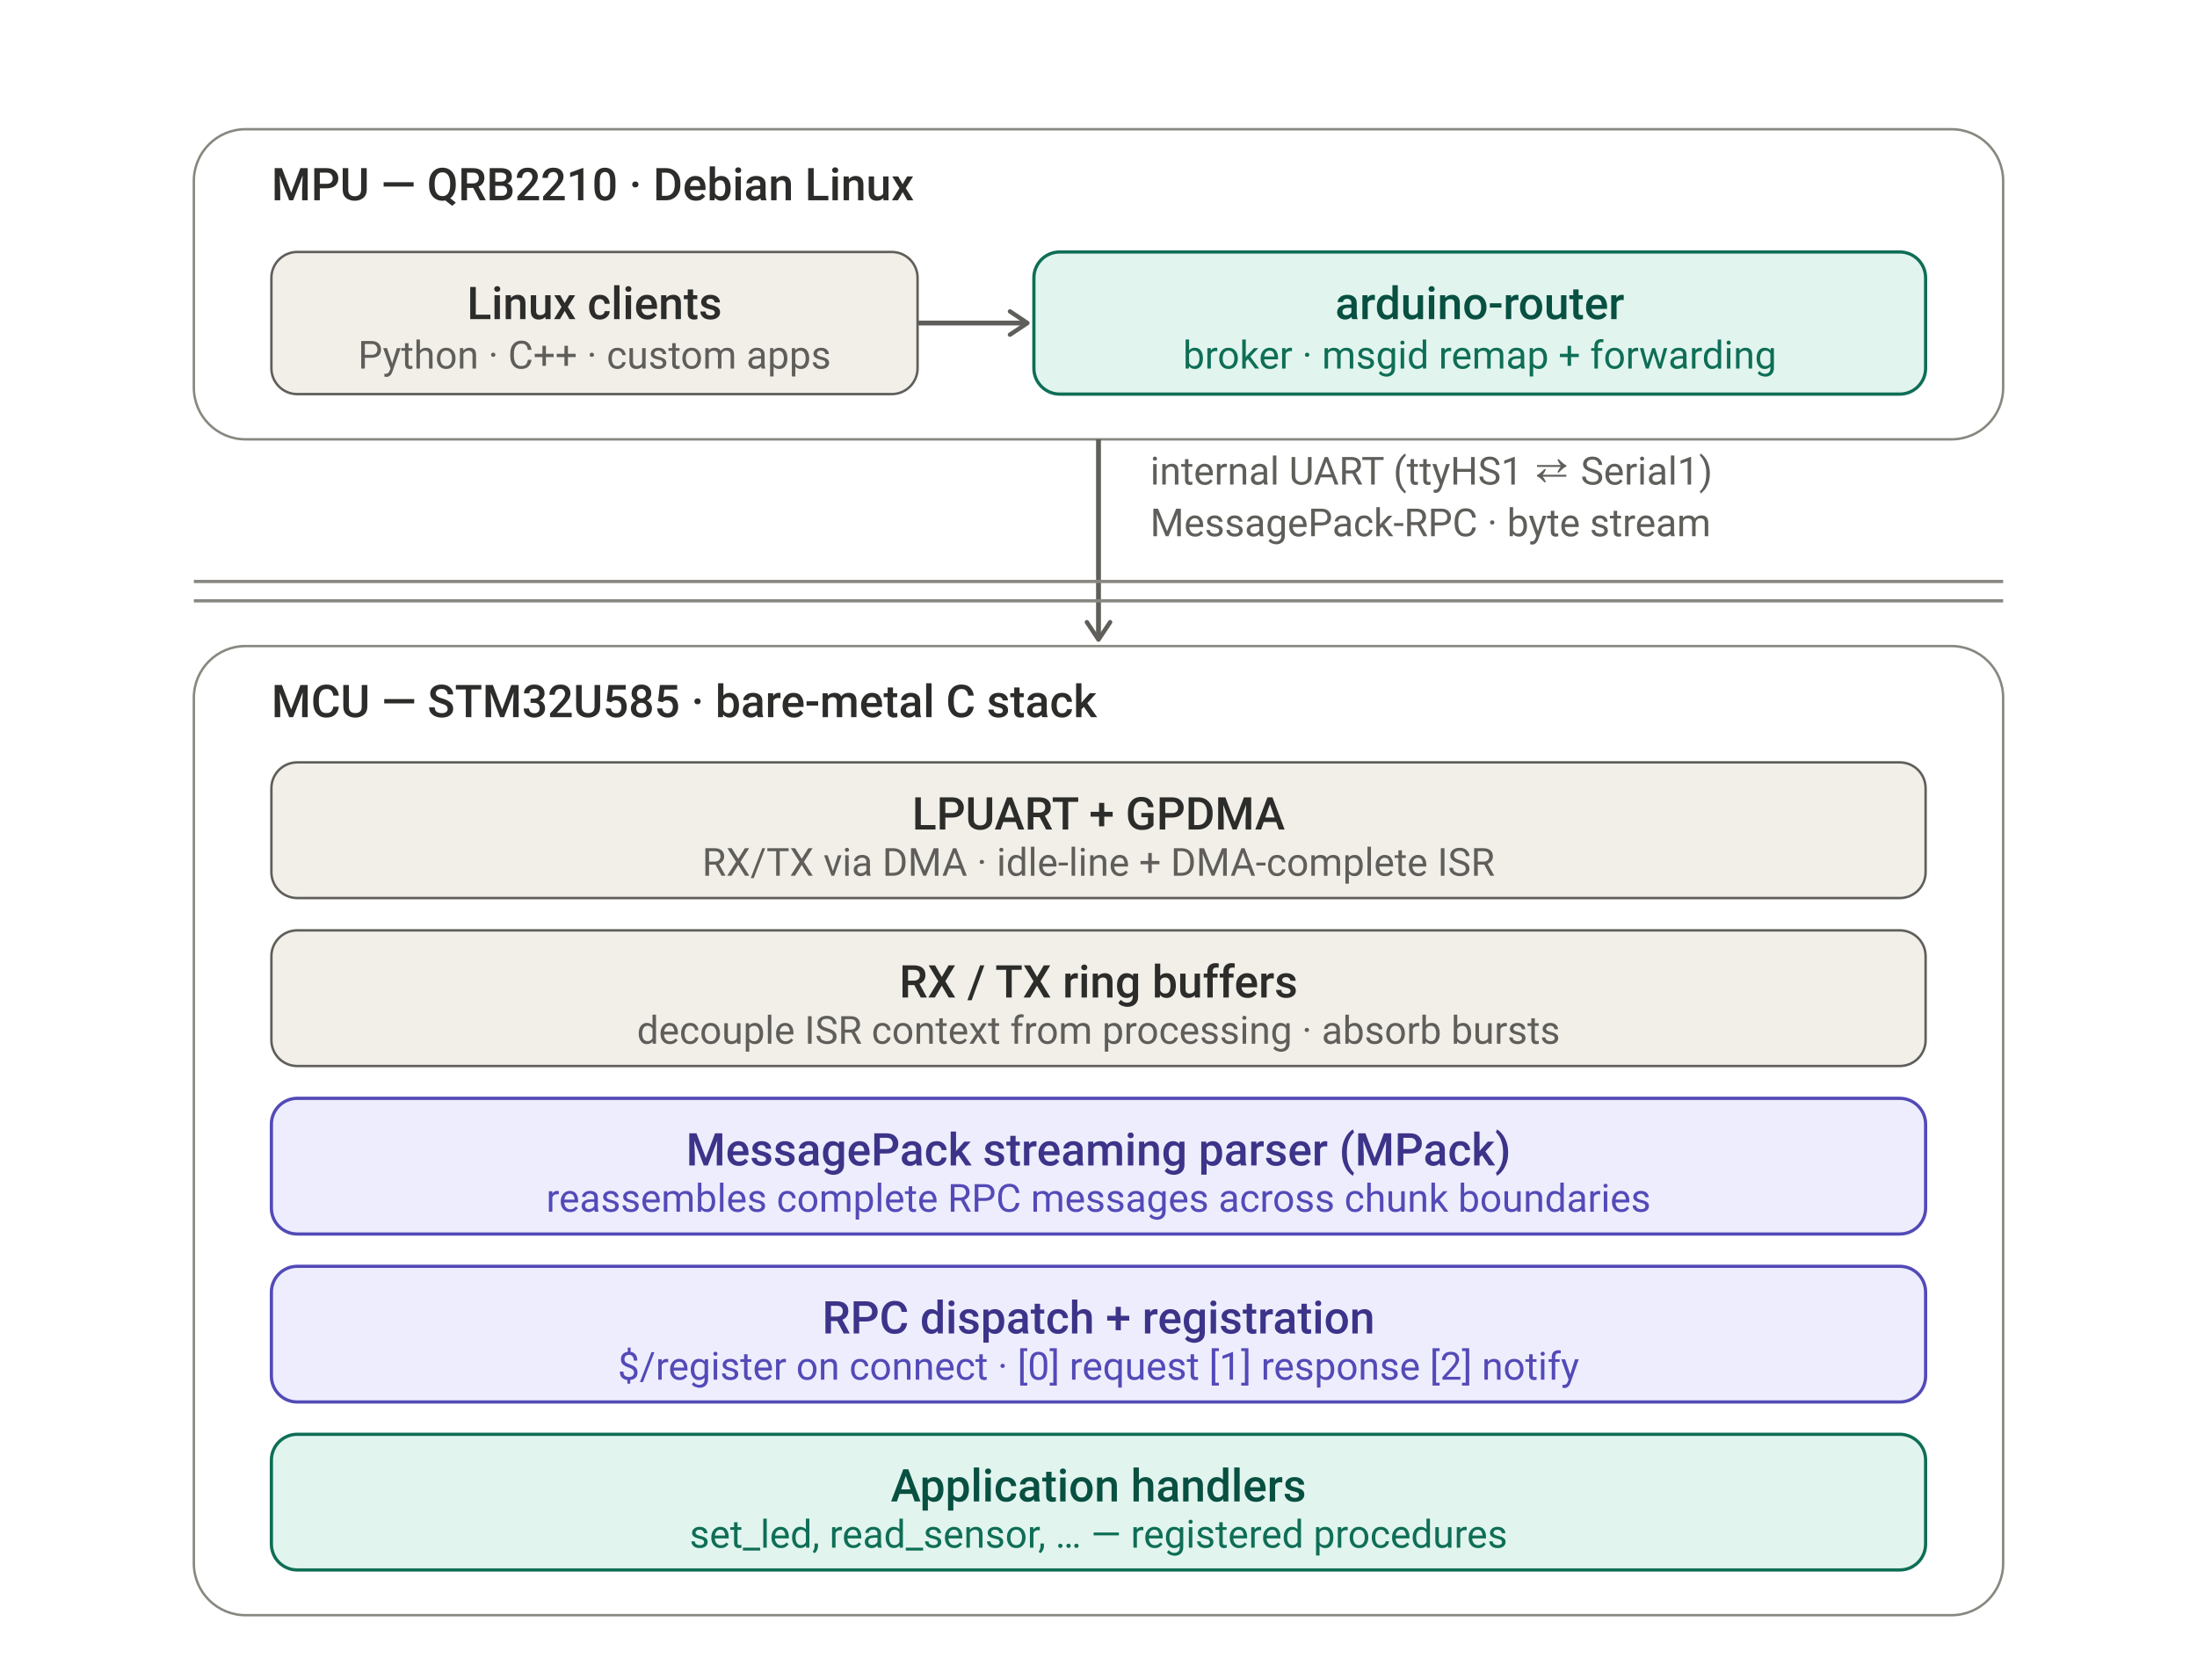
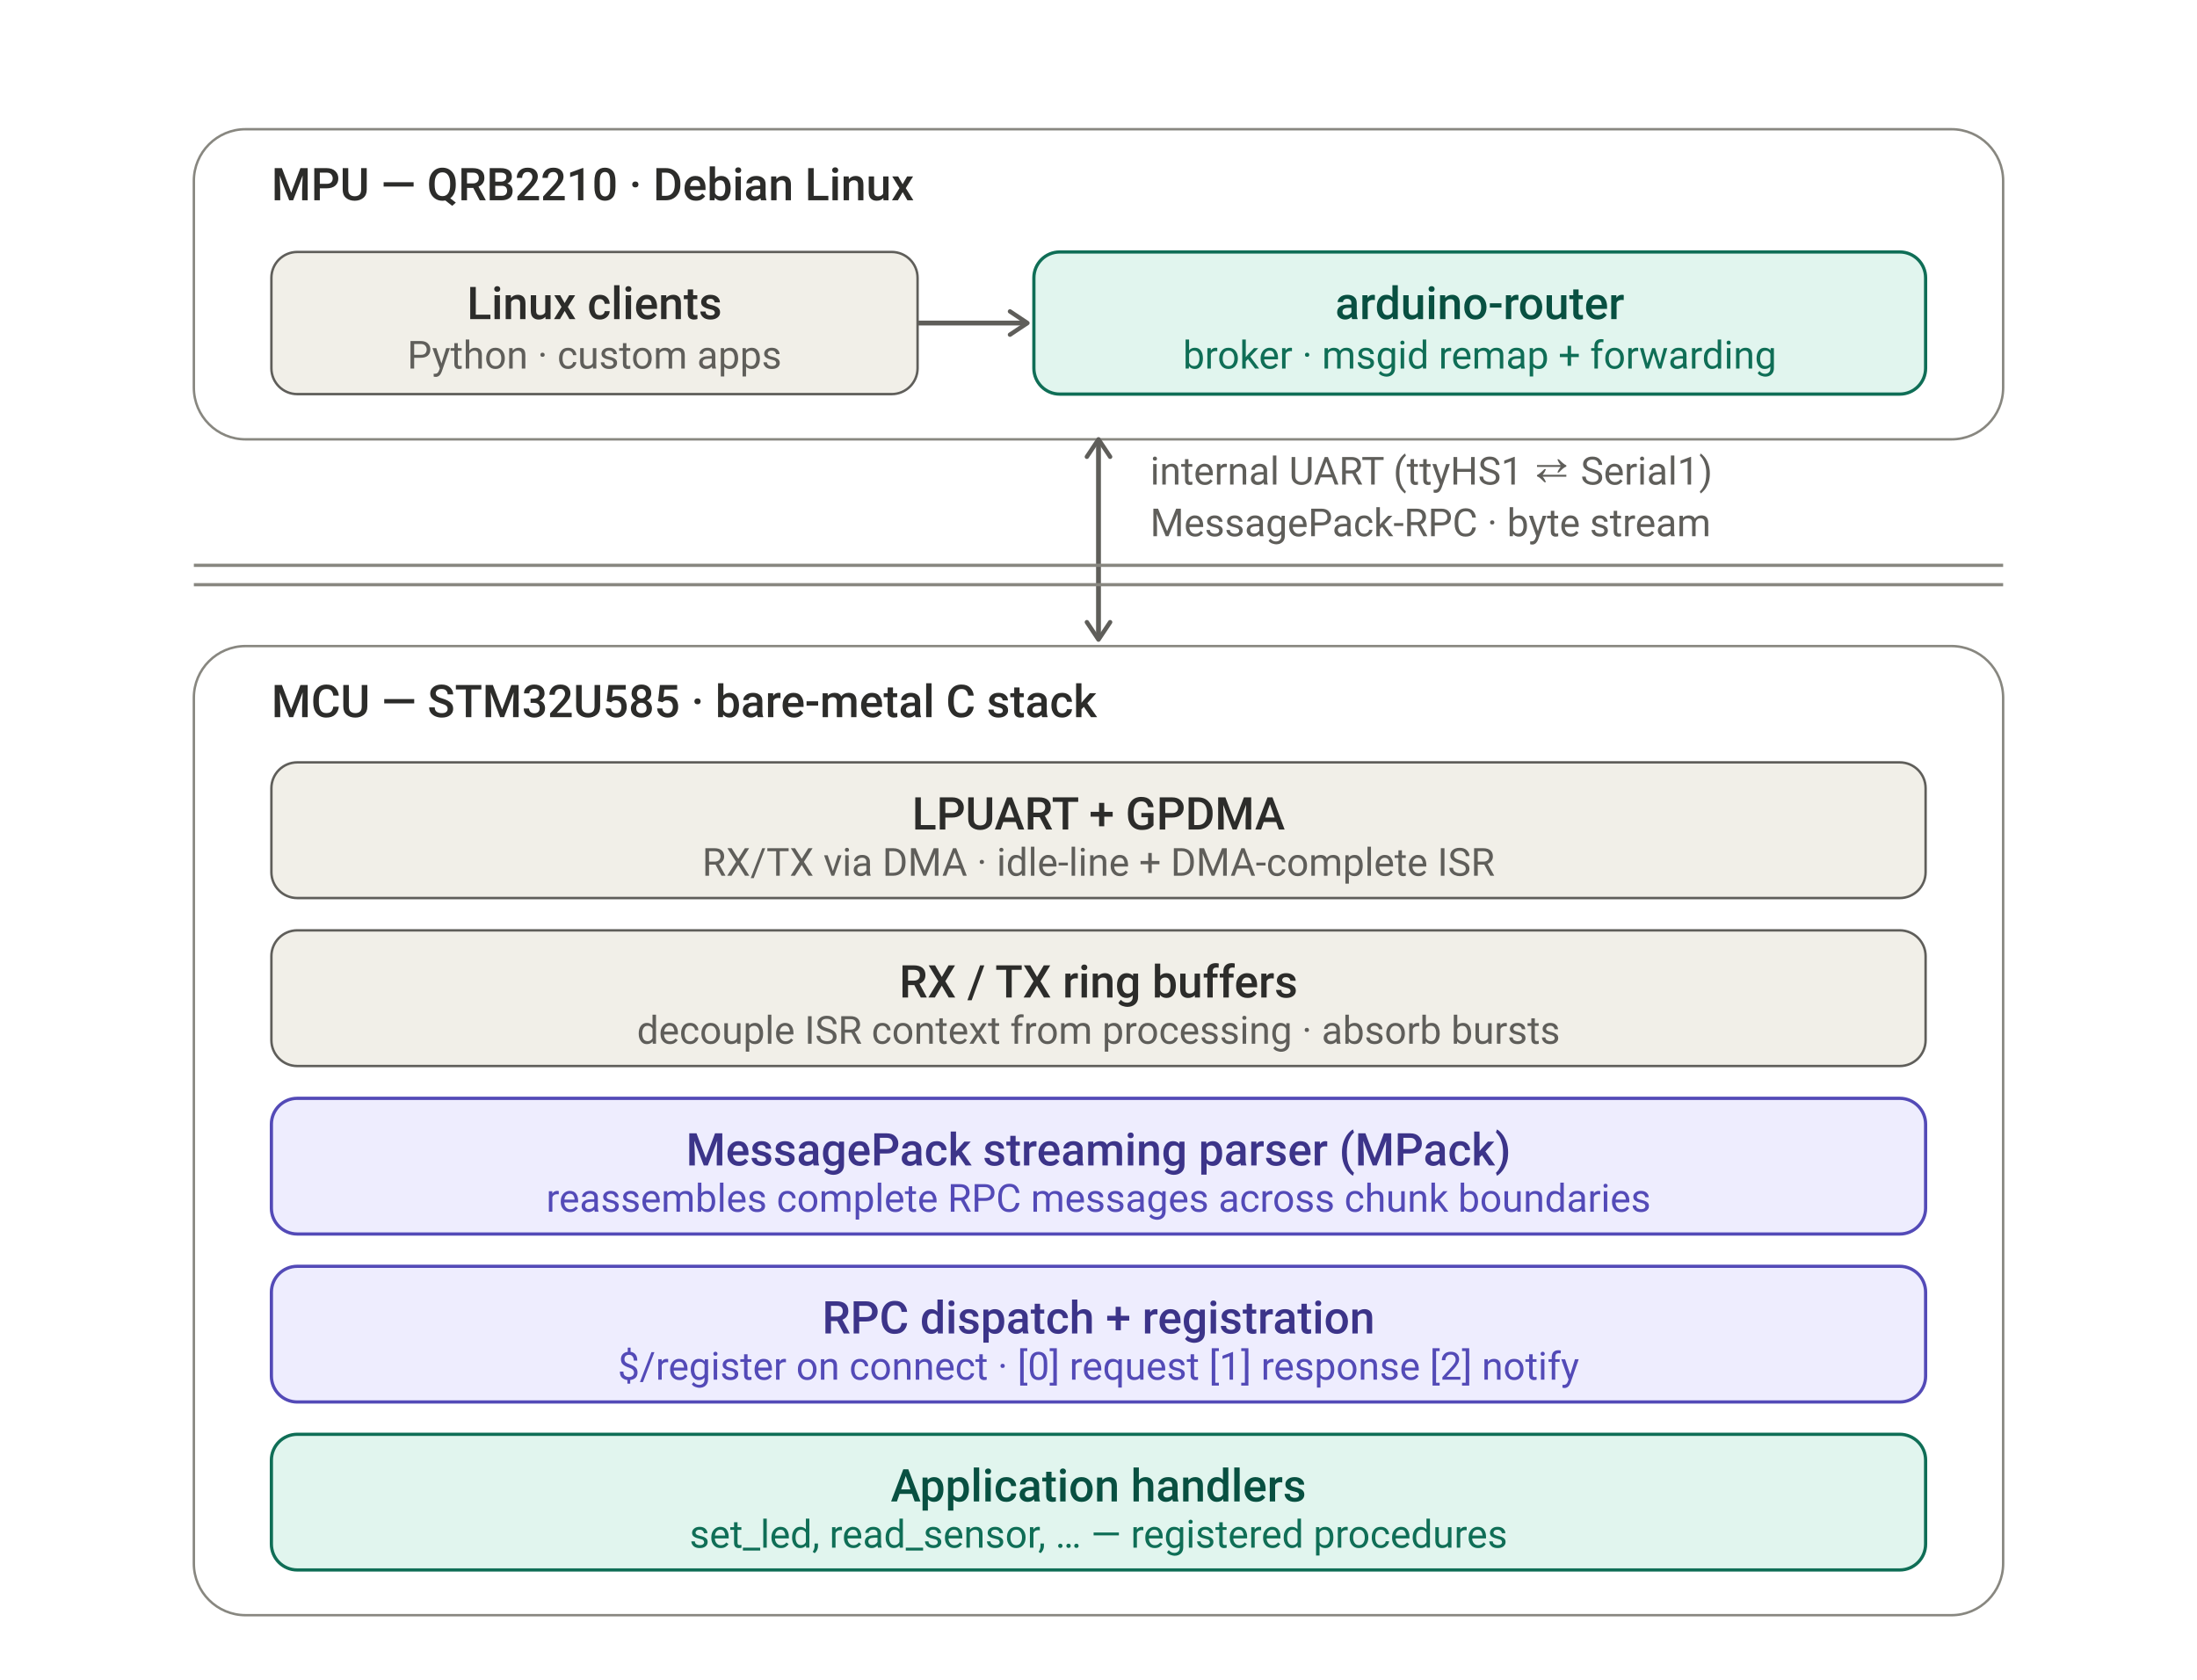
<svg xmlns="http://www.w3.org/2000/svg" width="680" height="520" viewBox="0 0 680 520" role="img" aria-label="Arduino Router Bridge architecture between MPU and MCU">
  <style>
    text { font-family: -apple-system, BlinkMacSystemFont, "Segoe UI", Roboto, Helvetica, Arial, sans-serif; }
    .th { font-weight: 500; font-size: 14px; }
    .ts { font-weight: 400; font-size: 12px; }
    .container   { fill: none; stroke: #888780; stroke-width: 0.75; }
    .box-gray    { fill: #F1EFE8; stroke: #5F5E5A; stroke-width: 0.75; }
    .box-teal    { fill: #E1F5EE; stroke: #0F6E56; stroke-width: 1; }
    .box-purple  { fill: #EEEDFE; stroke: #534AB7; stroke-width: 1; }
    .t-primary   { fill: #2C2C2A; }
    .t-sub       { fill: #5F5E5A; }
    .t-teal      { fill: #085041; }
    .t-teal-sub  { fill: #0F6E56; }
    .t-purple    { fill: #3C3489; }
    .t-purple-sub{ fill: #534AB7; }
    .arr         { stroke: #5F5E5A; stroke-width: 1.5; fill: none; }
    .arrhead     { fill: none; stroke: #5F5E5A; stroke-width: 1.5; }
    .divider     { stroke: #888780; stroke-width: 1; }
    @media (prefers-color-scheme: dark) {
      .container   { stroke: #B4B2A9; }
      .box-gray    { fill: #2C2C2A; stroke: #B4B2A9; }
      .box-teal    { fill: #04342C; stroke: #5DCAA5; }
      .box-purple  { fill: #26215C; stroke: #AFA9EC; }
      .t-primary   { fill: #E8E6DE; }
      .t-sub       { fill: #B4B2A9; }
      .t-teal      { fill: #9FE1CB; }
      .t-teal-sub  { fill: #5DCAA5; }
      .t-purple    { fill: #CECBF6; }
      .t-purple-sub{ fill: #AFA9EC; }
      .arr         { stroke: #B4B2A9; }
      .arrhead     { stroke: #B4B2A9; }
      .divider     { stroke: #9C9A92; }
    }
  </style>
  <defs>
    <marker id="arrow" viewBox="0 0 10 10" refX="8" refY="5" markerWidth="6" markerHeight="6" orient="auto-start-reverse">
      <path class="arrhead" d="M2 1L8 5L2 9" stroke-linecap="round" stroke-linejoin="round" />
    </marker>
  </defs>
  <rect class="container" x="60" y="40" width="560" height="96" rx="16" />
  <text class="th t-primary" x="84" y="62">MPU — QRB2210 · Debian Linux</text>
  <rect class="box-gray" x="84" y="78" width="200" height="44" rx="8" />
  <text class="th t-primary" x="184" y="94" text-anchor="middle" dominant-baseline="central">Linux clients</text>
-   <text class="ts t-sub" x="184" y="110" text-anchor="middle" dominant-baseline="central">Python · C++ · custom apps</text>
+   <text class="ts t-sub" x="184" y="110" text-anchor="middle" dominant-baseline="central">Python · custom apps</text>
  <rect class="box-teal" x="320" y="78" width="276" height="44" rx="8" />
  <text class="th t-teal" x="458" y="94" text-anchor="middle" dominant-baseline="central">arduino-router</text>
  <text class="ts t-teal-sub" x="458" y="110" text-anchor="middle" dominant-baseline="central">broker · msgid remap + forwarding</text>
  <line x1="284" y1="100" x2="318" y2="100" class="arr" marker-end="url(#arrow)" />
-   <line x1="340" y1="136" x2="340" y2="198" class="arr" marker-end="url(#arrow)" />
+   <line x1="340" y1="136" x2="340" y2="198" class="arr" marker-start="url(#arrow)" marker-end="url(#arrow)" />
  <text class="ts t-sub" x="356" y="150" text-anchor="start">internal UART (ttyHS1 ⇄ Serial1)</text>
  <text class="ts t-sub" x="356" y="166" text-anchor="start">MessagePack-RPC · byte stream</text>
-   <line class="divider" x1="60" y1="180" x2="620" y2="180" />
-   <line class="divider" x1="60" y1="186" x2="620" y2="186" />
+   <line class="divider" x1="60" y1="175" x2="620" y2="175" />
+   <line class="divider" x1="60" y1="181" x2="620" y2="181" />
  <rect class="container" x="60" y="200" width="560" height="300" rx="16" />
  <text class="th t-primary" x="84" y="222">MCU — STM32U585 · bare-metal C stack</text>
  <rect class="box-gray" x="84" y="236" width="512" height="42" rx="8" />
  <text class="th t-primary" x="340" y="252" text-anchor="middle" dominant-baseline="central">LPUART + GPDMA</text>
  <text class="ts t-sub" x="340" y="267" text-anchor="middle" dominant-baseline="central">RX/TX via DMA · idle-line + DMA-complete ISR</text>
  <rect class="box-gray" x="84" y="288" width="512" height="42" rx="8" />
  <text class="th t-primary" x="340" y="304" text-anchor="middle" dominant-baseline="central">RX / TX ring buffers</text>
  <text class="ts t-sub" x="340" y="319" text-anchor="middle" dominant-baseline="central">decouple ISR context from processing · absorb bursts</text>
  <rect class="box-purple" x="84" y="340" width="512" height="42" rx="8" />
  <text class="th t-purple" x="340" y="356" text-anchor="middle" dominant-baseline="central">MessagePack streaming parser (MPack)</text>
  <text class="ts t-purple-sub" x="340" y="371" text-anchor="middle" dominant-baseline="central">reassembles complete RPC messages across chunk boundaries</text>
  <rect class="box-purple" x="84" y="392" width="512" height="42" rx="8" />
  <text class="th t-purple" x="340" y="408" text-anchor="middle" dominant-baseline="central">RPC dispatch + registration</text>
  <text class="ts t-purple-sub" x="340" y="423" text-anchor="middle" dominant-baseline="central">$/register on connect · [0] request  [1] response  [2] notify</text>
  <rect class="box-teal" x="84" y="444" width="512" height="42" rx="8" />
  <text class="th t-teal" x="340" y="460" text-anchor="middle" dominant-baseline="central">Application handlers</text>
  <text class="ts t-teal-sub" x="340" y="475" text-anchor="middle" dominant-baseline="central">set_led, read_sensor, … — registered procedures</text>
</svg>
